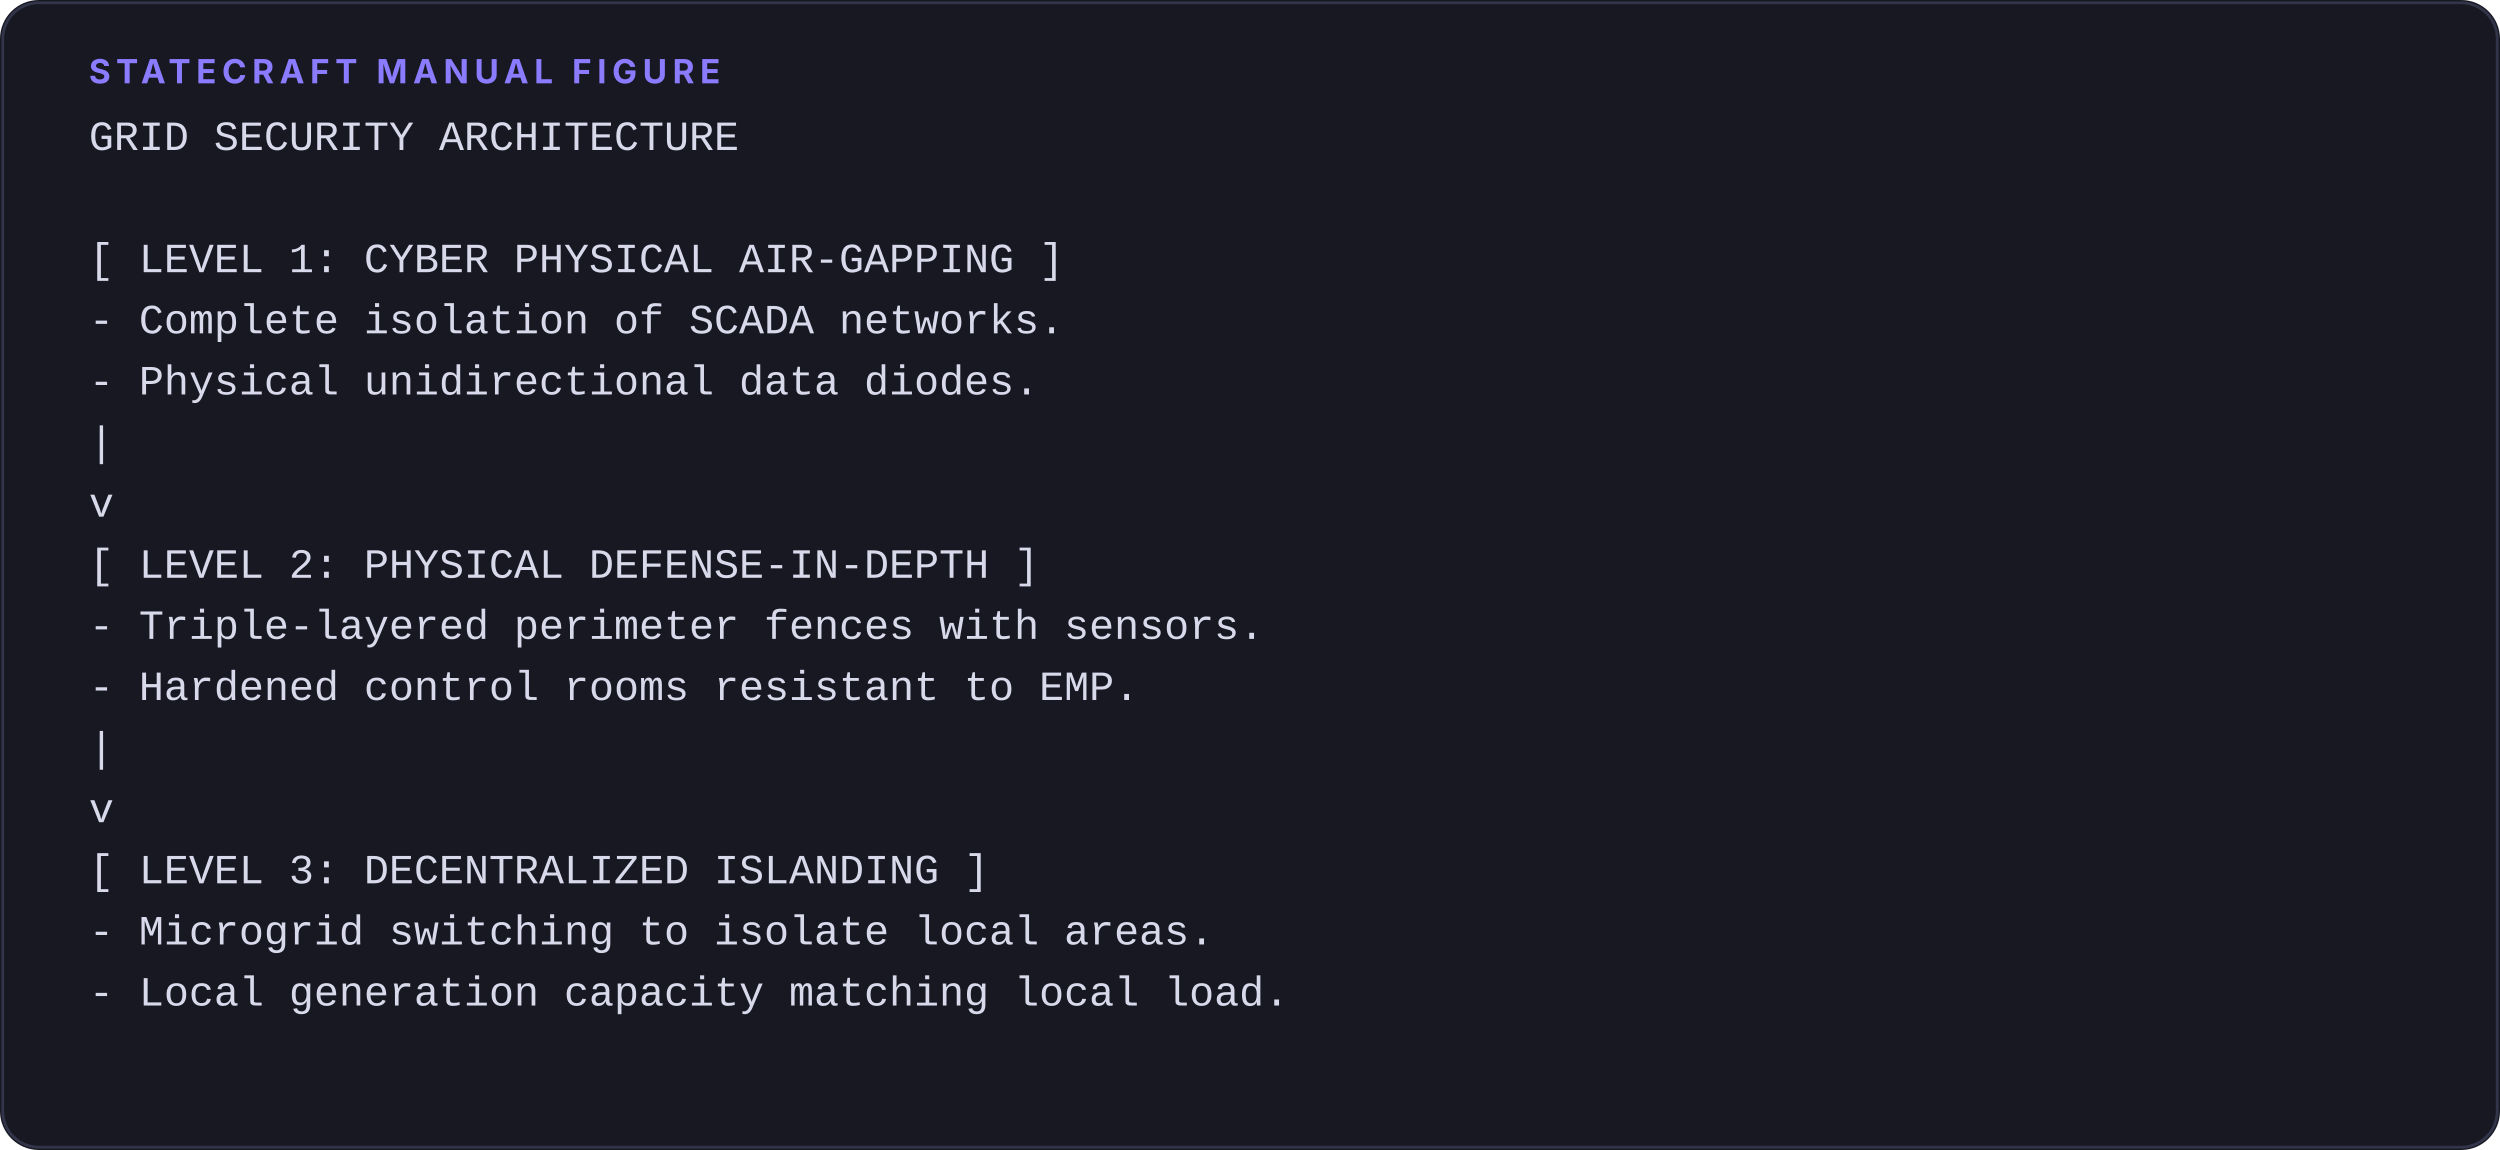
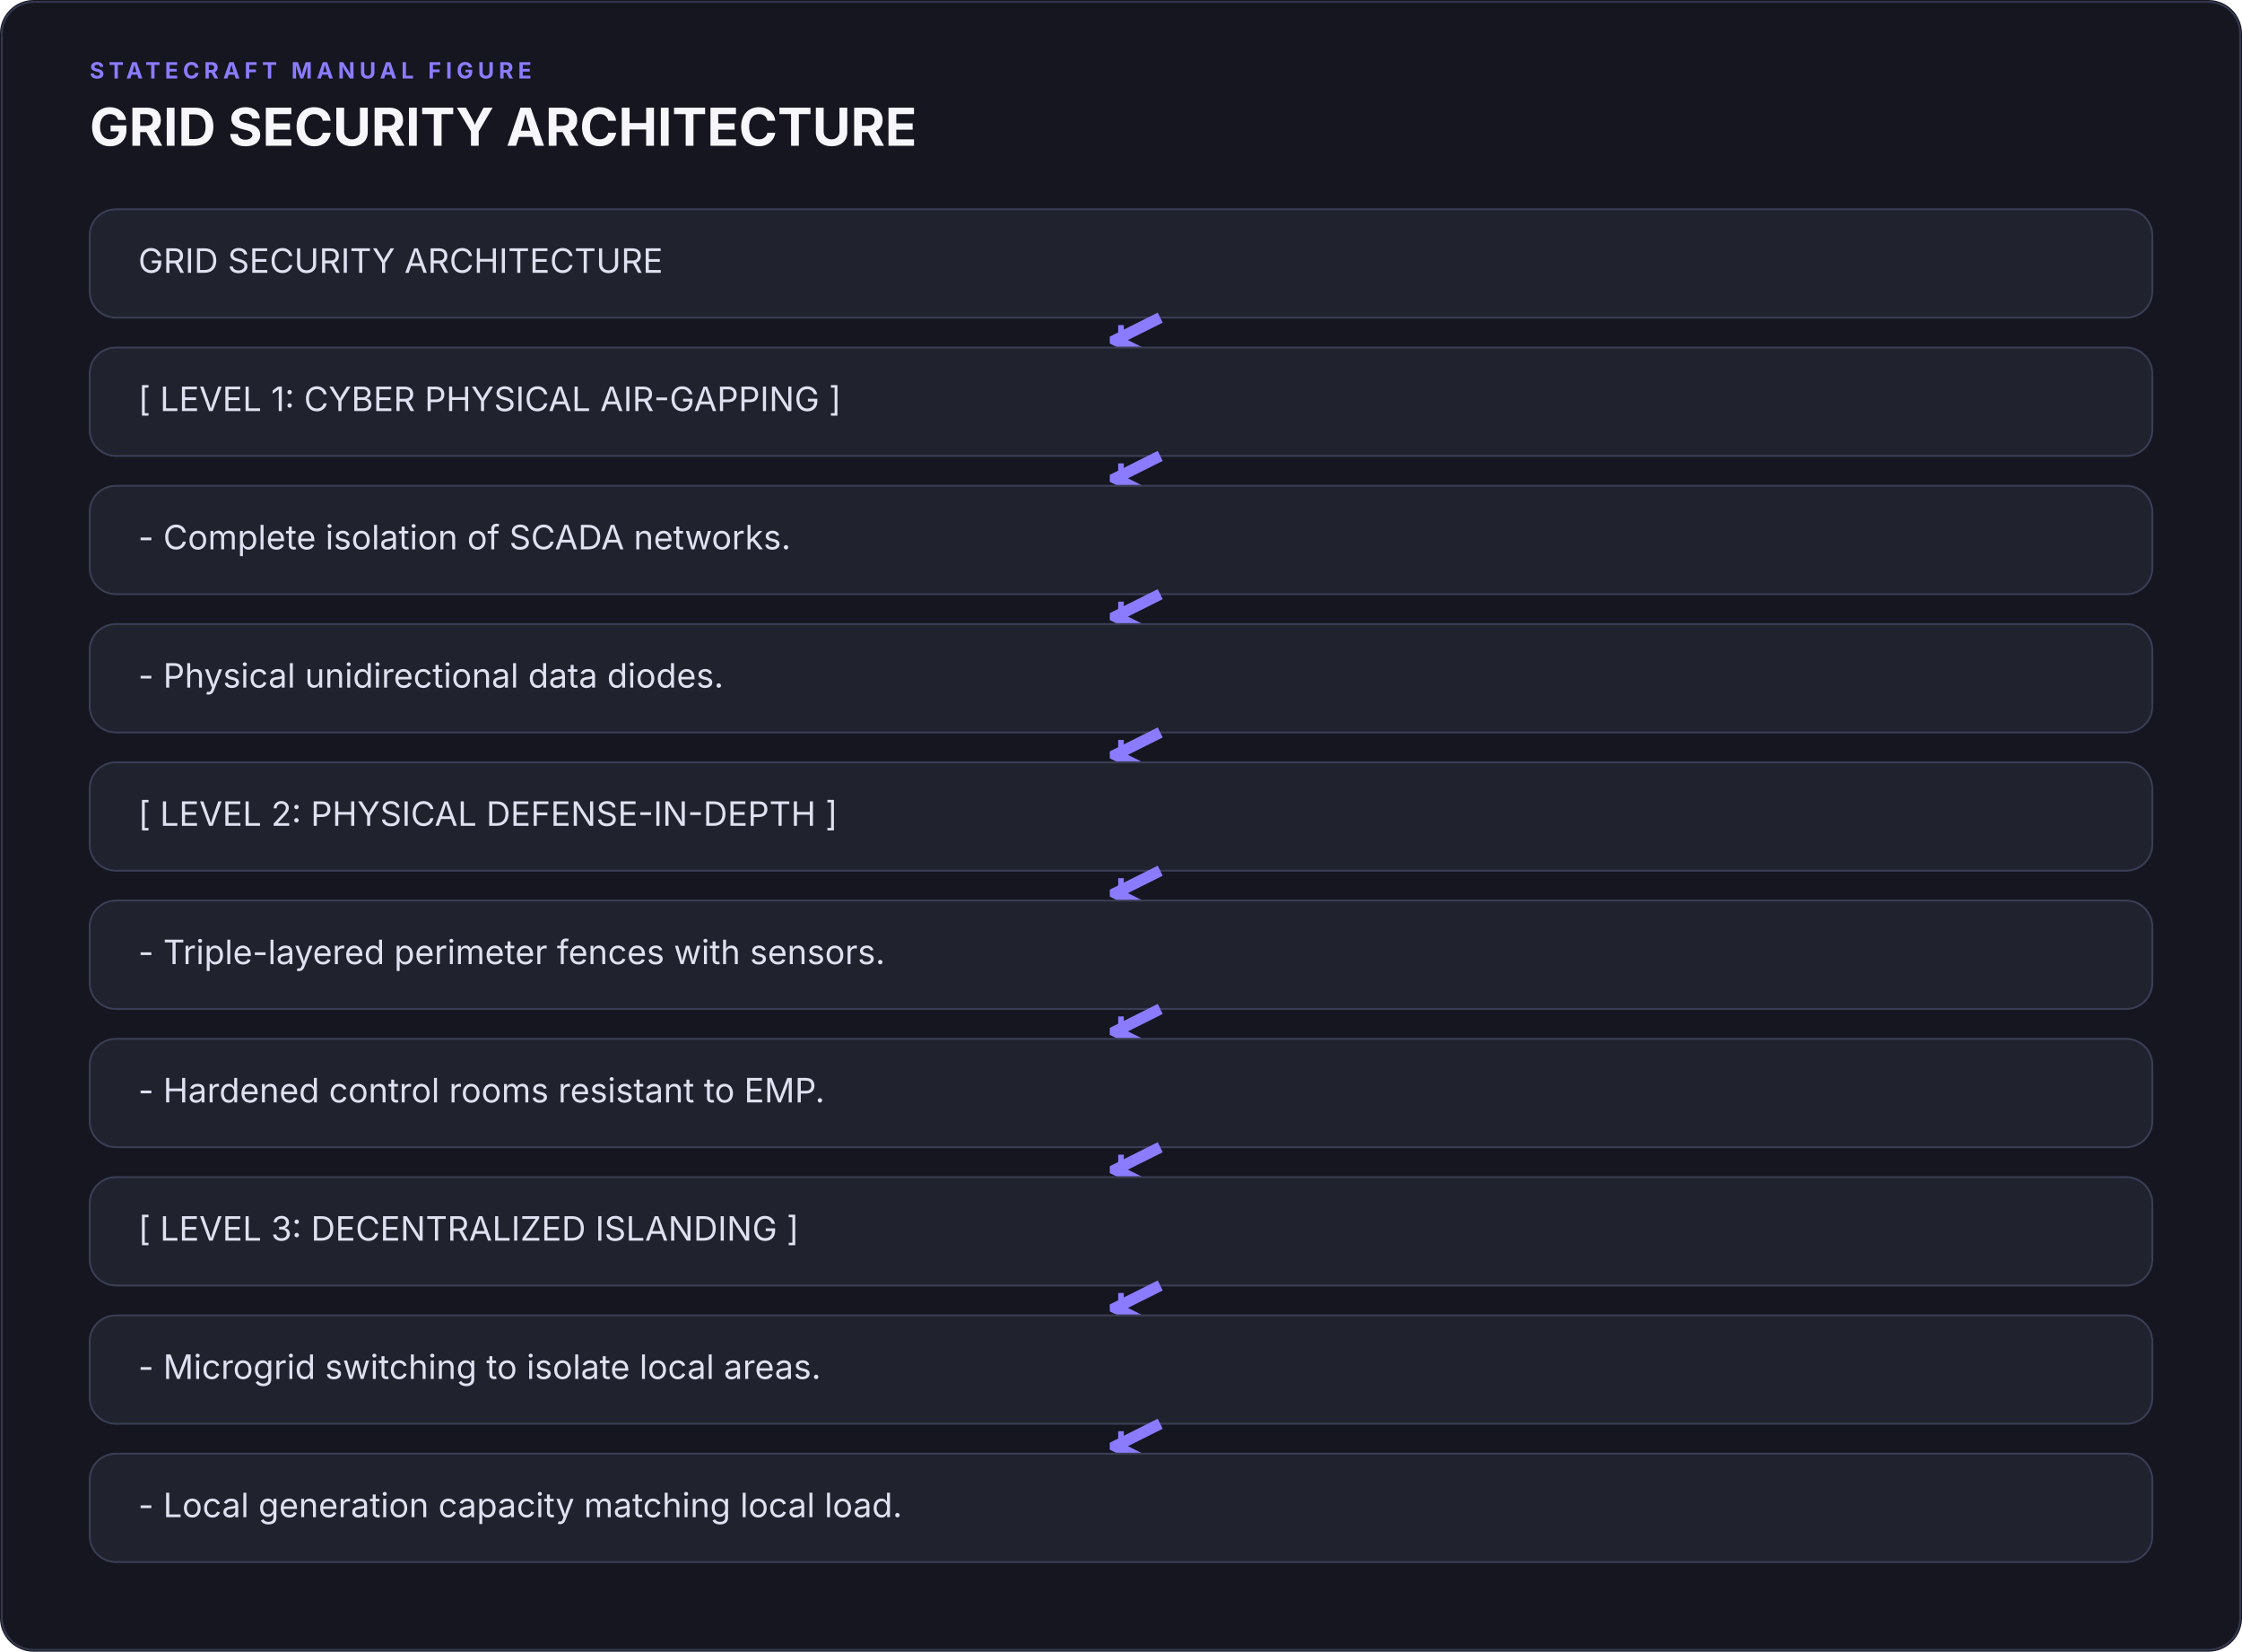
- <svg xmlns="http://www.w3.org/2000/svg" width="900" height="414" viewBox="0 0 900 414" role="img" aria-labelledby="title desc">
-   <rect width="900" height="414" rx="14" fill="#171821" />
-   <rect x="1" y="1" width="898" height="412" rx="13" fill="none" stroke="#32354a" />
-   <text x="32" y="30" class="label">STATECRAFT MANUAL FIGURE</text>
-   <text x="32" y="54" class="line">                     GRID SECURITY ARCHITECTURE</text>
-   <text x="32" y="76" class="line">    </text>
-   <text x="32" y="98" class="line">             [ LEVEL 1: CYBER PHYSICAL AIR-GAPPING ]</text>
-   <text x="32" y="120" class="line">             - Complete isolation of SCADA networks.</text>
-   <text x="32" y="142" class="line">             - Physical unidirectional data diodes.</text>
-   <text x="32" y="164" class="line">                                |</text>
-   <text x="32" y="186" class="line">                                v</text>
-   <text x="32" y="208" class="line">             [ LEVEL 2: PHYSICAL DEFENSE-IN-DEPTH ]</text>
-   <text x="32" y="230" class="line">             - Triple-layered perimeter fences with sensors.</text>
-   <text x="32" y="252" class="line">             - Hardened control rooms resistant to EMP.</text>
-   <text x="32" y="274" class="line">                                |</text>
-   <text x="32" y="296" class="line">                                v</text>
-   <text x="32" y="318" class="line">             [ LEVEL 3: DECENTRALIZED ISLANDING ]</text>
-   <text x="32" y="340" class="line">             - Microgrid switching to isolate local areas.</text>
-   <text x="32" y="362" class="line">             - Local generation capacity matching local load.</text>
-   <style>.label{font:700 12px ui-sans-serif,system-ui,-apple-system,BlinkMacSystemFont,'Segoe UI',sans-serif;letter-spacing:2px;fill:#8b7cff}.line{font:15px ui-monospace,SFMono-Regular,Menlo,Consolas,'Liberation Mono',monospace;fill:#d8d9ea}</style>
+ <svg xmlns="http://www.w3.org/2000/svg" width="1200" height="884" viewBox="0 0 1200 884" role="img" aria-labelledby="title desc">
+   <rect width="1200" height="884" rx="18" fill="#151620" />
+   <rect x="1" y="1" width="1198" height="882" rx="17" fill="none" stroke="#34384f" />
+   <text x="48" y="42" class="eyebrow">STATECRAFT MANUAL FIGURE</text>
+   <text x="48" y="78" class="heading">GRID SECURITY ARCHITECTURE</text>
+   <rect x="48" y="112" width="1104" height="58" rx="14" class="card" />
+   <text x="74" y="146" class="body">GRID SECURITY ARCHITECTURE</text>
+   <path d="M600 174 v8" class="arrow" />
+   <rect x="48" y="186" width="1104" height="58" rx="14" class="card" />
+   <text x="74" y="220" class="body">[ LEVEL 1: CYBER PHYSICAL AIR-GAPPING ]</text>
+   <path d="M600 248 v8" class="arrow" />
+   <rect x="48" y="260" width="1104" height="58" rx="14" class="card" />
+   <text x="74" y="294" class="body">- Complete isolation of SCADA networks.</text>
+   <path d="M600 322 v8" class="arrow" />
+   <rect x="48" y="334" width="1104" height="58" rx="14" class="card" />
+   <text x="74" y="368" class="body">- Physical unidirectional data diodes.</text>
+   <path d="M600 396 v8" class="arrow" />
+   <rect x="48" y="408" width="1104" height="58" rx="14" class="card" />
+   <text x="74" y="442" class="body">[ LEVEL 2: PHYSICAL DEFENSE-IN-DEPTH ]</text>
+   <path d="M600 470 v8" class="arrow" />
+   <rect x="48" y="482" width="1104" height="58" rx="14" class="card" />
+   <text x="74" y="516" class="body">- Triple-layered perimeter fences with sensors.</text>
+   <path d="M600 544 v8" class="arrow" />
+   <rect x="48" y="556" width="1104" height="58" rx="14" class="card" />
+   <text x="74" y="590" class="body">- Hardened control rooms resistant to EMP.</text>
+   <path d="M600 618 v8" class="arrow" />
+   <rect x="48" y="630" width="1104" height="58" rx="14" class="card" />
+   <text x="74" y="664" class="body">[ LEVEL 3: DECENTRALIZED ISLANDING ]</text>
+   <path d="M600 692 v8" class="arrow" />
+   <rect x="48" y="704" width="1104" height="58" rx="14" class="card" />
+   <text x="74" y="738" class="body">- Microgrid switching to isolate local areas.</text>
+   <path d="M600 766 v8" class="arrow" />
+   <rect x="48" y="778" width="1104" height="58" rx="14" class="card" />
+   <text x="74" y="812" class="body">- Local generation capacity matching local load.</text>
+   <style>
+     .eyebrow{font:700 12px ui-sans-serif,system-ui,-apple-system,BlinkMacSystemFont,'Segoe UI',sans-serif;letter-spacing:2.4px;fill:#8b7cff}.heading{font:700 28px ui-sans-serif,system-ui,-apple-system,BlinkMacSystemFont,'Segoe UI',sans-serif;fill:#f6f6fb}.card{fill:#20222e;stroke:#3a3e55}.body{font:18px ui-sans-serif,system-ui,-apple-system,BlinkMacSystemFont,'Segoe UI',sans-serif;fill:#dfe1f1}.arrow{stroke:#8b7cff;stroke-width:3;marker-end:url(#arrow)}
+   </style>
+   <defs>
+     <marker id="arrow" markerWidth="10" markerHeight="10" refX="5" refY="8" orient="auto">
+       <path d="M1,1 L5,9 L9,1" fill="none" stroke="#8b7cff" stroke-width="2" />
+     </marker>
+   </defs>
</svg>
